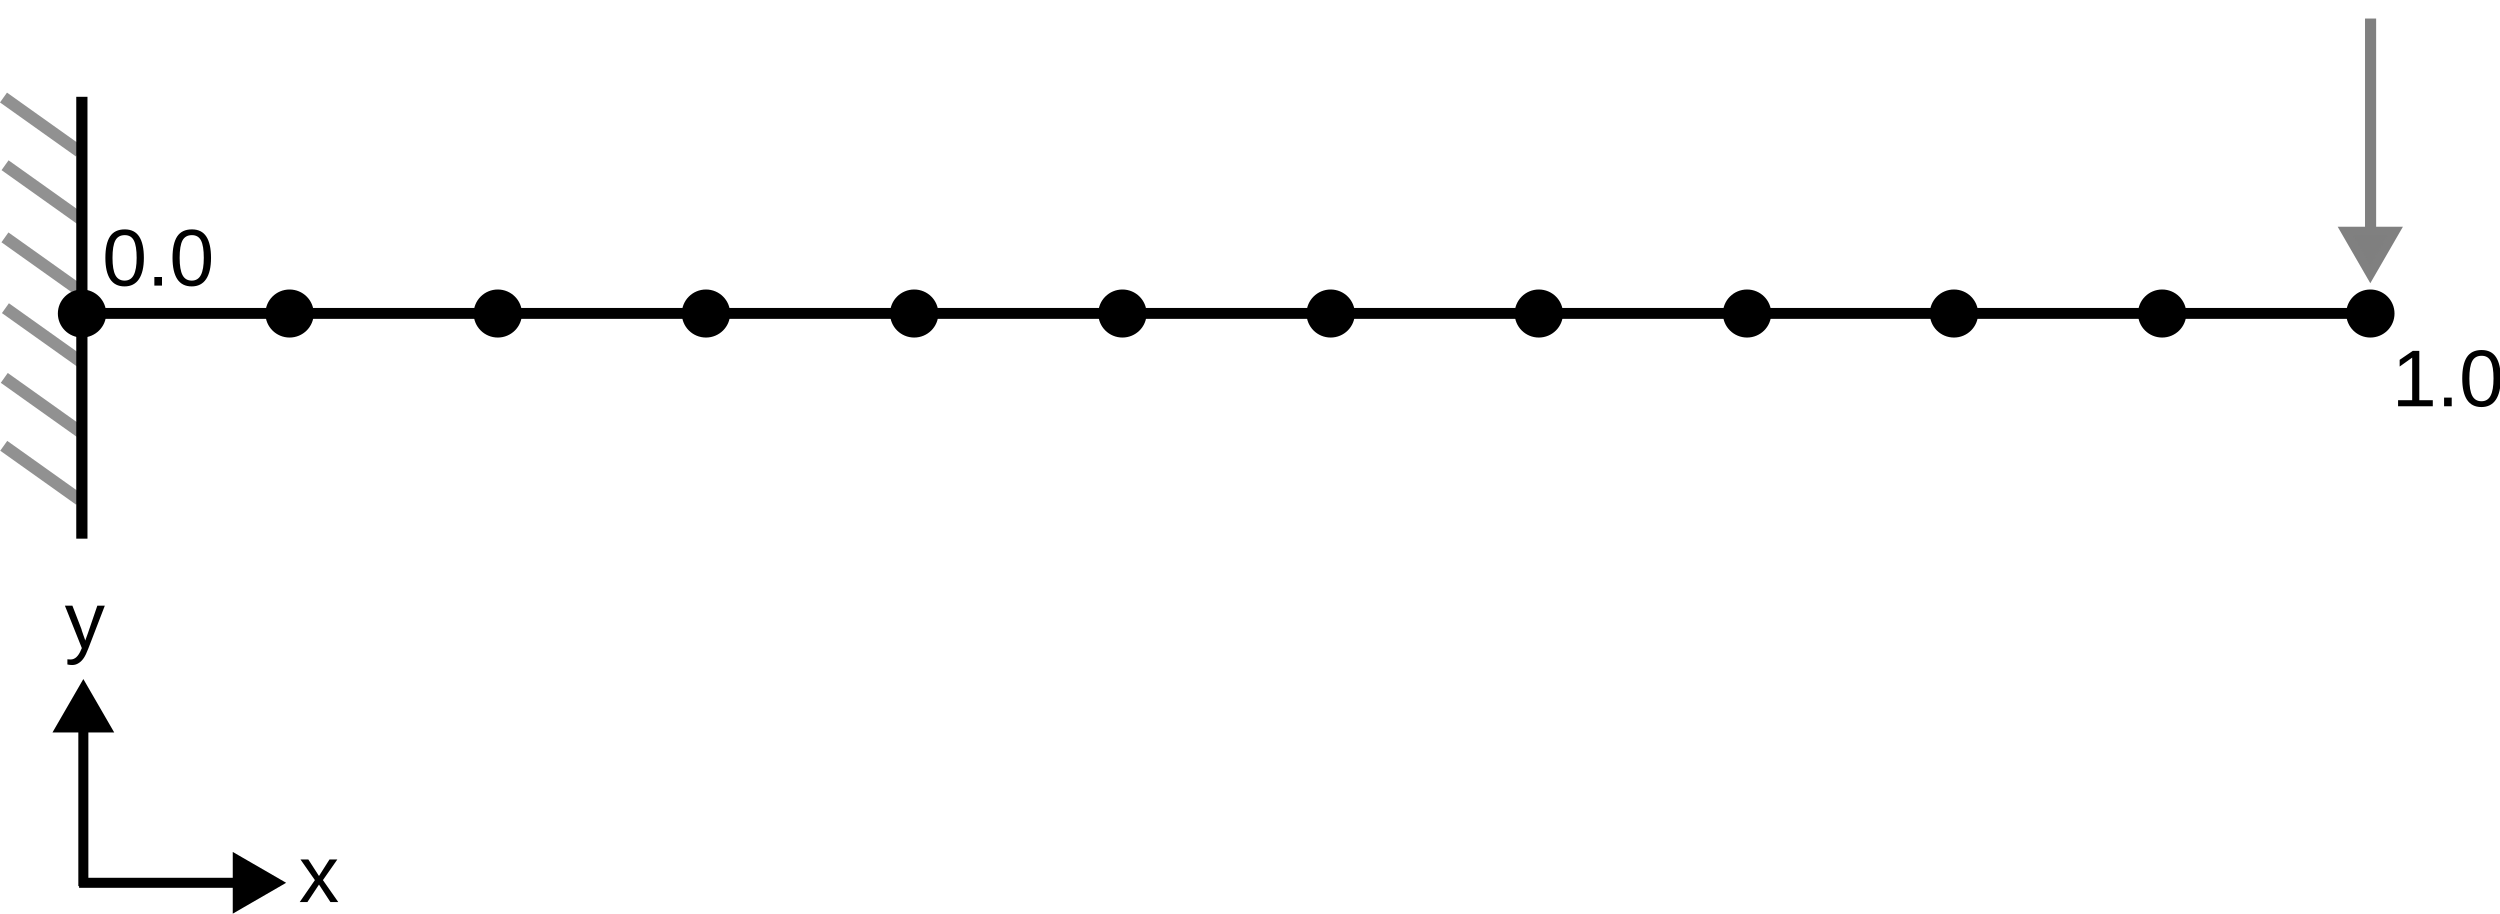
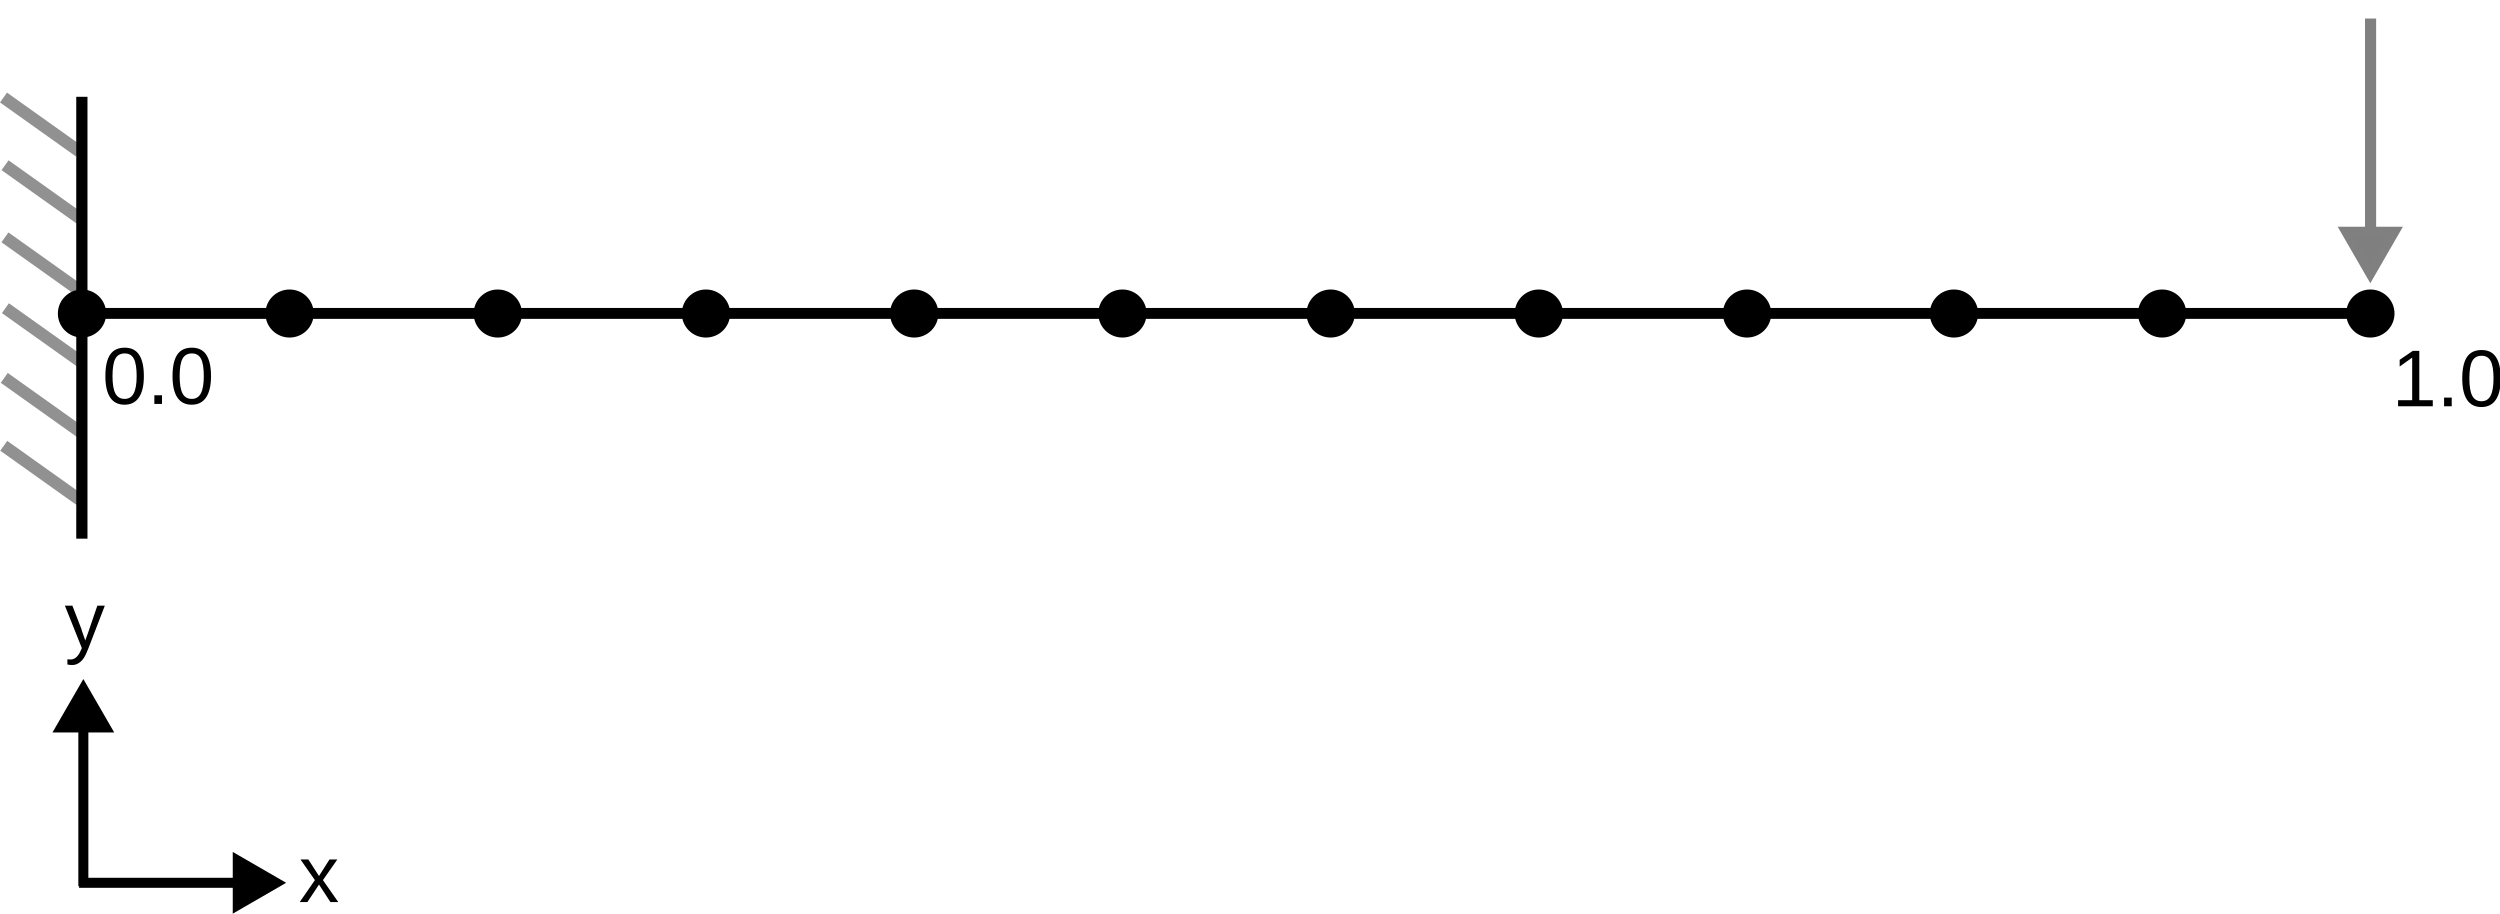
<svg xmlns="http://www.w3.org/2000/svg" width="828.106" height="302.644" viewBox="0 0 828.106 302.644" version="1.1" id="svg381">
  <defs id="defs1">
    <marker style="overflow:visible" id="Triangle-0" refX="2" refY="0" orient="auto-start-reverse" markerWidth="1" markerHeight="1" viewBox="0 0 1 1" preserveAspectRatio="xMidYMid" markerUnits="strokeWidth">
      <path transform="scale(0.5)" style="fill:context-stroke;fill-rule:evenodd;stroke:context-stroke;stroke-width:1pt" d="M 5.77,0 -2.88,5 V -5 Z" id="path135-2" />
    </marker>
    <marker style="overflow:visible" id="Triangle-0-0" refX="2" refY="0" orient="auto-start-reverse" markerWidth="1" markerHeight="1" viewBox="0 0 1 1" preserveAspectRatio="xMidYMid" markerUnits="strokeWidth">
      <path transform="scale(0.5)" style="fill:context-stroke;fill-rule:evenodd;stroke:context-stroke;stroke-width:1pt" d="M 5.77,0 -2.88,5 V -5 Z" id="path135-2-8" />
    </marker>
  </defs>
  <g id="g6" transform="matrix(0,3.779528,-3.779528,0,224.7158,-37.40355)">
    <path style="fill:none;stroke:#919191;stroke-width:1.058;stroke-opacity:1" d="m 23.176,52.499 -4.732,6.651" id="path2-07" />
    <path style="fill:none;stroke:#919191;stroke-width:1.058;stroke-opacity:1" d="m 29.109,52.363 -4.732,6.651" id="path2-3-4" />
    <path style="fill:none;stroke:#919191;stroke-width:1.058;stroke-opacity:1" d="m 35.43,52.372 -4.732,6.651" id="path2-8-6" />
    <path style="fill:none;stroke:#919191;stroke-width:1.058;stroke-opacity:1" d="M 41.637,52.331 36.905,58.982" id="path2-0-8" />
    <path style="fill:none;stroke:#919191;stroke-width:1.058;stroke-opacity:1" d="m 47.747,52.431 -4.732,6.651" id="path2-5-3" />
    <path style="fill:none;stroke:#919191;stroke-width:1.058;stroke-opacity:1" d="m 53.698,52.477 -4.732,6.651" id="path2-9-8" />
    <path style="fill:#000000;stroke:#000000;stroke-width:0.983;stroke-dasharray:none" d="m 18.379,52.281 h 38.727" id="path6" />
  </g>
  <path style="fill:#000000;fill-opacity:1;stroke:#000000;stroke-width:3.611;stroke-dasharray:none;stroke-opacity:1" d="M 26.696,103.814 H 784.828" id="path381" />
  <ellipse style="fill:#000000;fill-opacity:1;stroke:#000000;stroke-width:0;stroke-dasharray:none;stroke-opacity:1" id="path382" cx="27.166" cy="103.852" rx="8" ry="7.958" />
  <ellipse style="fill:#000000;fill-opacity:1;stroke:#000000;stroke-width:0;stroke-dasharray:none;stroke-opacity:1" id="path382-3" cx="95.92" cy="103.853" rx="8" ry="7.958" />
  <ellipse style="fill:#000000;fill-opacity:1;stroke:#000000;stroke-width:0;stroke-dasharray:none;stroke-opacity:1" id="path382-3-1" cx="164.893" cy="103.853" rx="8" ry="7.958" />
  <ellipse style="fill:#000000;fill-opacity:1;stroke:#000000;stroke-width:0;stroke-dasharray:none;stroke-opacity:1" id="path382-3-0" cx="233.848" cy="103.853" rx="8" ry="7.958" />
  <ellipse style="fill:#000000;fill-opacity:1;stroke:#000000;stroke-width:0;stroke-dasharray:none;stroke-opacity:1" id="path382-3-1-7" cx="302.821" cy="103.853" rx="8" ry="7.958" />
  <ellipse style="fill:#000000;fill-opacity:1;stroke:#000000;stroke-width:0;stroke-dasharray:none;stroke-opacity:1" id="path382-3-7" cx="371.797" cy="103.853" rx="8" ry="7.958" />
  <ellipse style="fill:#000000;fill-opacity:1;stroke:#000000;stroke-width:0;stroke-dasharray:none;stroke-opacity:1" id="path382-3-1-5" cx="440.771" cy="103.853" rx="8" ry="7.958" />
  <ellipse style="fill:#000000;fill-opacity:1;stroke:#000000;stroke-width:0;stroke-dasharray:none;stroke-opacity:1" id="path382-3-0-4" cx="509.725" cy="103.853" rx="8" ry="7.958" />
  <ellipse style="fill:#000000;fill-opacity:1;stroke:#000000;stroke-width:0;stroke-dasharray:none;stroke-opacity:1" id="path382-3-1-7-4" cx="578.699" cy="103.853" rx="8" ry="7.958" />
  <ellipse style="fill:#000000;fill-opacity:1;stroke:#000000;stroke-width:0;stroke-dasharray:none;stroke-opacity:1" id="path382-3-1-5-2" cx="647.237" cy="103.853" rx="8" ry="7.958" />
  <ellipse style="fill:#000000;fill-opacity:1;stroke:#000000;stroke-width:0;stroke-dasharray:none;stroke-opacity:1" id="path382-3-0-4-9" cx="716.191" cy="103.853" rx="8" ry="7.958" />
  <ellipse style="fill:#000000;fill-opacity:1;stroke:#000000;stroke-width:0;stroke-dasharray:none;stroke-opacity:1" id="path382-3-1-7-4-5" cx="785.165" cy="103.853" rx="8" ry="7.958" />
-   <text xml:space="preserve" style="font-size:26.667px;font-family:Arial;-inkscape-font-specification:'Arial, Normal';fill:#000000;fill-opacity:1;stroke:#000000;stroke-width:0;stroke-dasharray:none;stroke-opacity:1" x="33.858" y="94.606" id="text382">
-     <tspan id="tspan382" x="33.858" y="94.606">0.0</tspan>
+   <text xml:space="preserve" style="font-size:26.667px;font-family:Arial;-inkscape-font-specification:'Arial, Normal';fill:#000000;fill-opacity:1;stroke:#000000;stroke-width:0;stroke-dasharray:none;stroke-opacity:1" x="33.858" y="133.79" id="text382">
+     <tspan id="tspan382" x="33.858" y="133.79">0.0</tspan>
  </text>
  <text xml:space="preserve" style="font-style:normal;font-variant:normal;font-weight:normal;font-stretch:normal;font-size:26.667px;font-family:Arial;-inkscape-font-specification:'Arial, Normal';font-variant-ligatures:normal;font-variant-caps:normal;font-variant-numeric:normal;font-variant-east-asian:normal;fill:#000000;fill-opacity:1;stroke:#000000;stroke-width:0;stroke-dasharray:none;stroke-opacity:1" x="792.311" y="134.565" id="text382-4">
    <tspan id="tspan383" x="792.311" y="134.565">1.0</tspan>
  </text>
  <g id="g7" transform="matrix(3.779528,0,0,3.779528,-41.66351,-560.6641)">
    <path style="fill:none;stroke:#000000;stroke-width:0.879;stroke-dasharray:none;stroke-opacity:1;marker-start:url(#Triangle-0)" d="M 34.739,225.712 H 17.954" id="path4-89" />
    <path style="fill:none;stroke:#000000;stroke-width:0.879;stroke-dasharray:none;stroke-opacity:1;marker-start:url(#Triangle-0-0)" d="m 18.328,209.218 v 16.785" id="path4-89-7" />
    <text xml:space="preserve" style="font-style:normal;font-variant:normal;font-weight:normal;font-stretch:normal;font-size:7.056px;font-family:Arial;-inkscape-font-specification:'Arial, Normal';font-variant-ligatures:normal;font-variant-caps:normal;font-variant-numeric:normal;font-variant-east-asian:normal;fill:#000000;stroke:#000000;stroke-width:0;stroke-dasharray:none;stroke-opacity:1" x="16.695" y="205.156" id="text5-4">
      <tspan id="tspan6" x="16.695" y="205.156">y</tspan>
    </text>
    <text xml:space="preserve" style="font-style:normal;font-variant:normal;font-weight:normal;font-stretch:normal;font-size:7.056px;font-family:Arial;-inkscape-font-specification:'Arial, Normal';font-variant-ligatures:normal;font-variant-caps:normal;font-variant-numeric:normal;font-variant-east-asian:normal;fill:#000000;stroke:#000000;stroke-width:0;stroke-dasharray:none;stroke-opacity:1" x="37.213" y="227.398" id="text5-4-2">
      <tspan id="tspan7" x="37.213" y="227.398">x</tspan>
    </text>
  </g>
  <g id="g2">
    <path style="fill:#7f7f7f;fill-opacity:1;stroke:#808080;stroke-width:3.684;stroke-dasharray:none;stroke-dashoffset:0;stroke-opacity:1;marker-start:" d="M 785.236,84.161 V 6.139" id="path4-89-7-4" />
    <path style="fill:#7f7f7f;fill-opacity:1;stroke:#808080;stroke-width:3.684;stroke-dasharray:none;stroke-dashoffset:0;stroke-opacity:1" id="path2" d="m 776.036,91.157 -5.138,-8.899 -5.138,-8.899 10.276,0 10.276,0 -5.138,8.899 z" transform="matrix(0.8026077,0,0,0.8026077,162.2913,17.69782)" />
  </g>
</svg>
